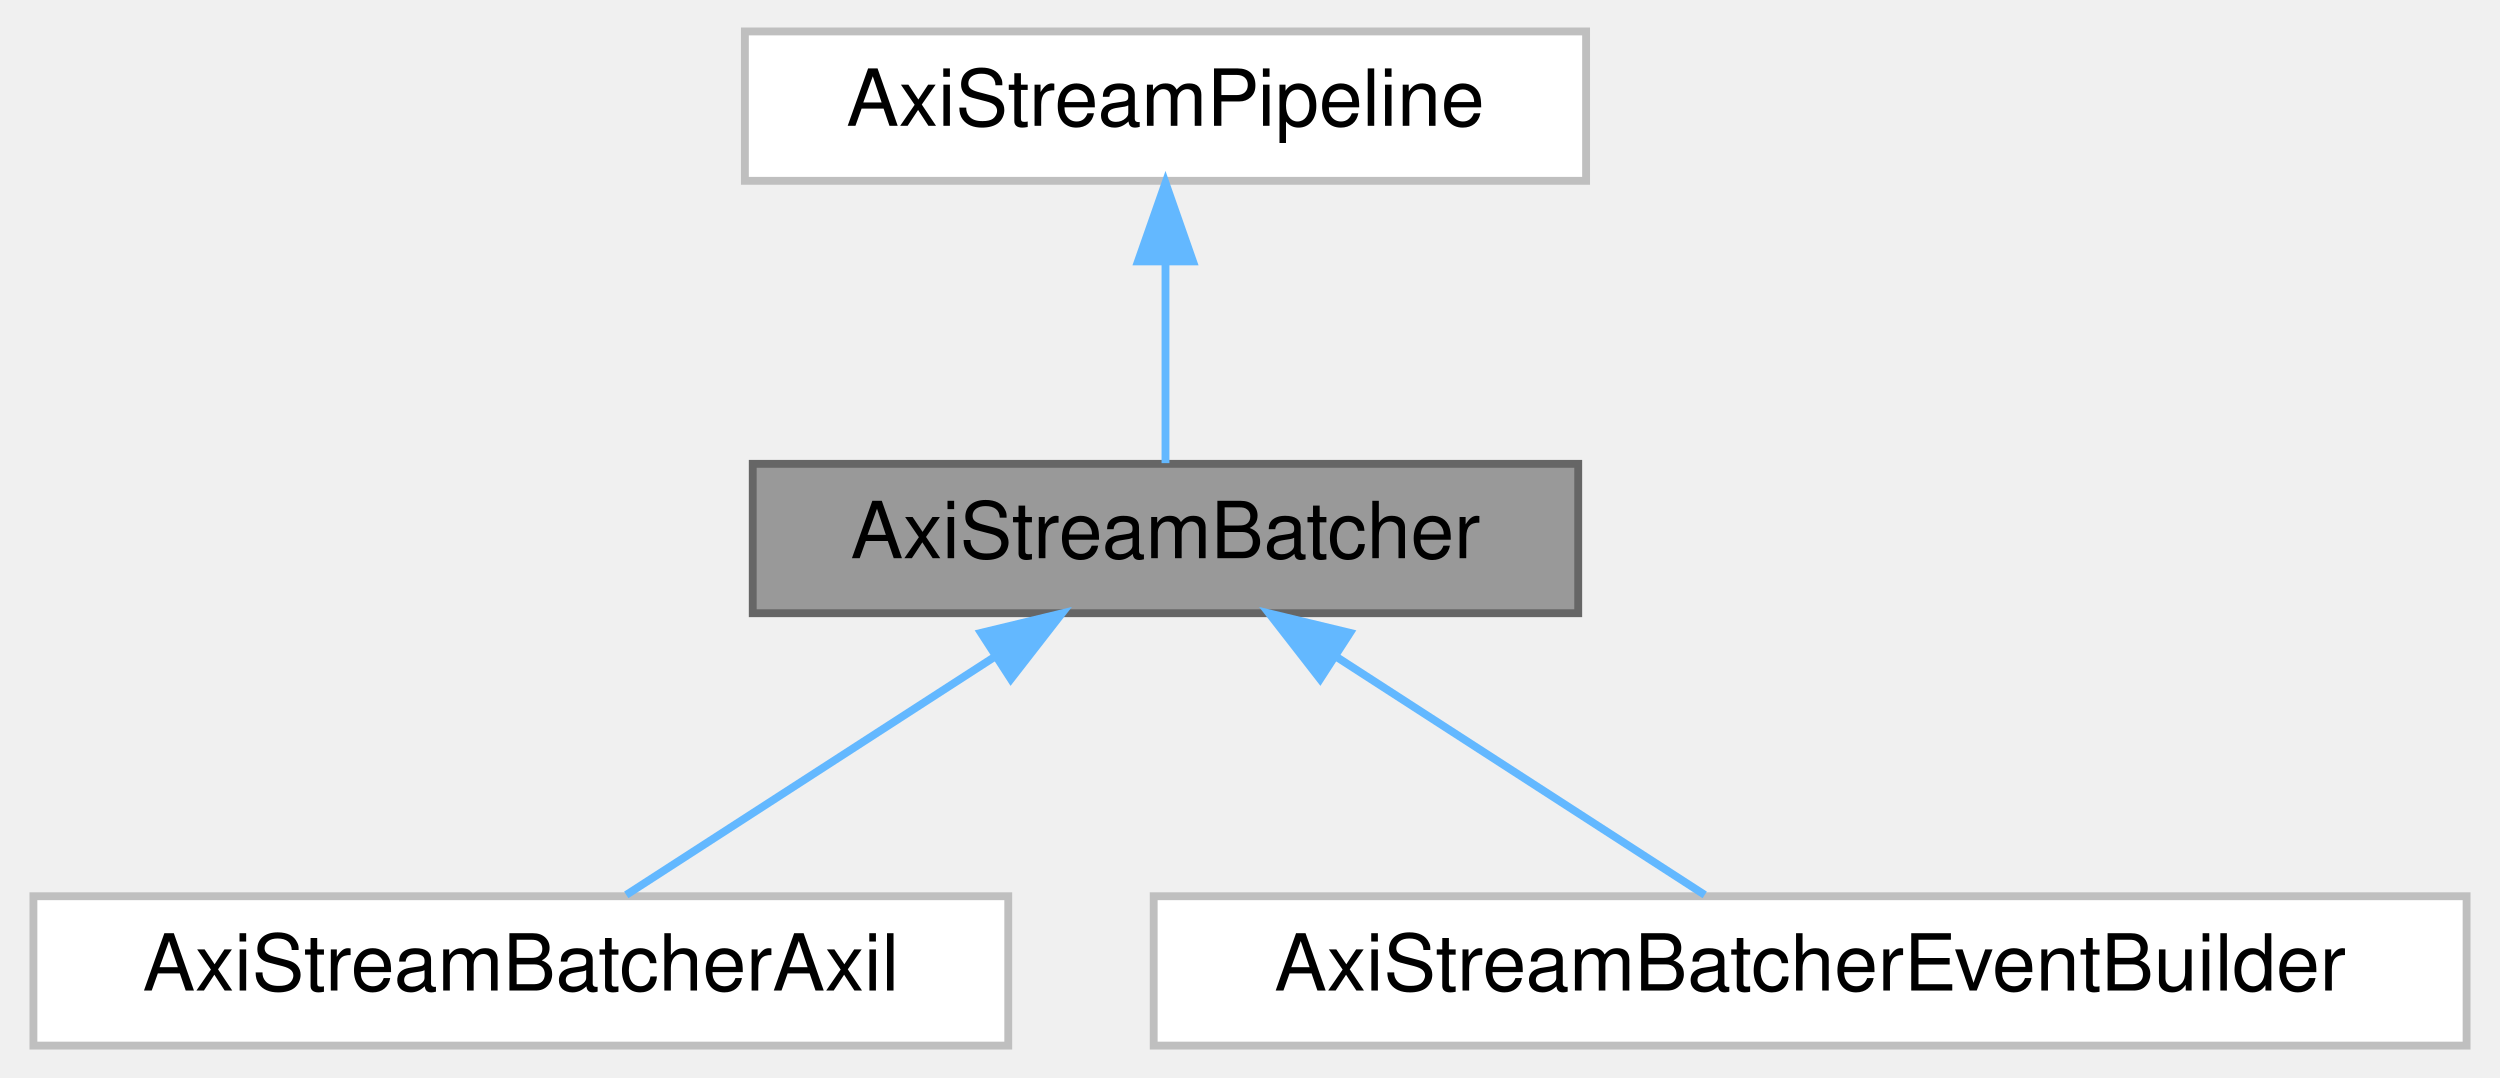
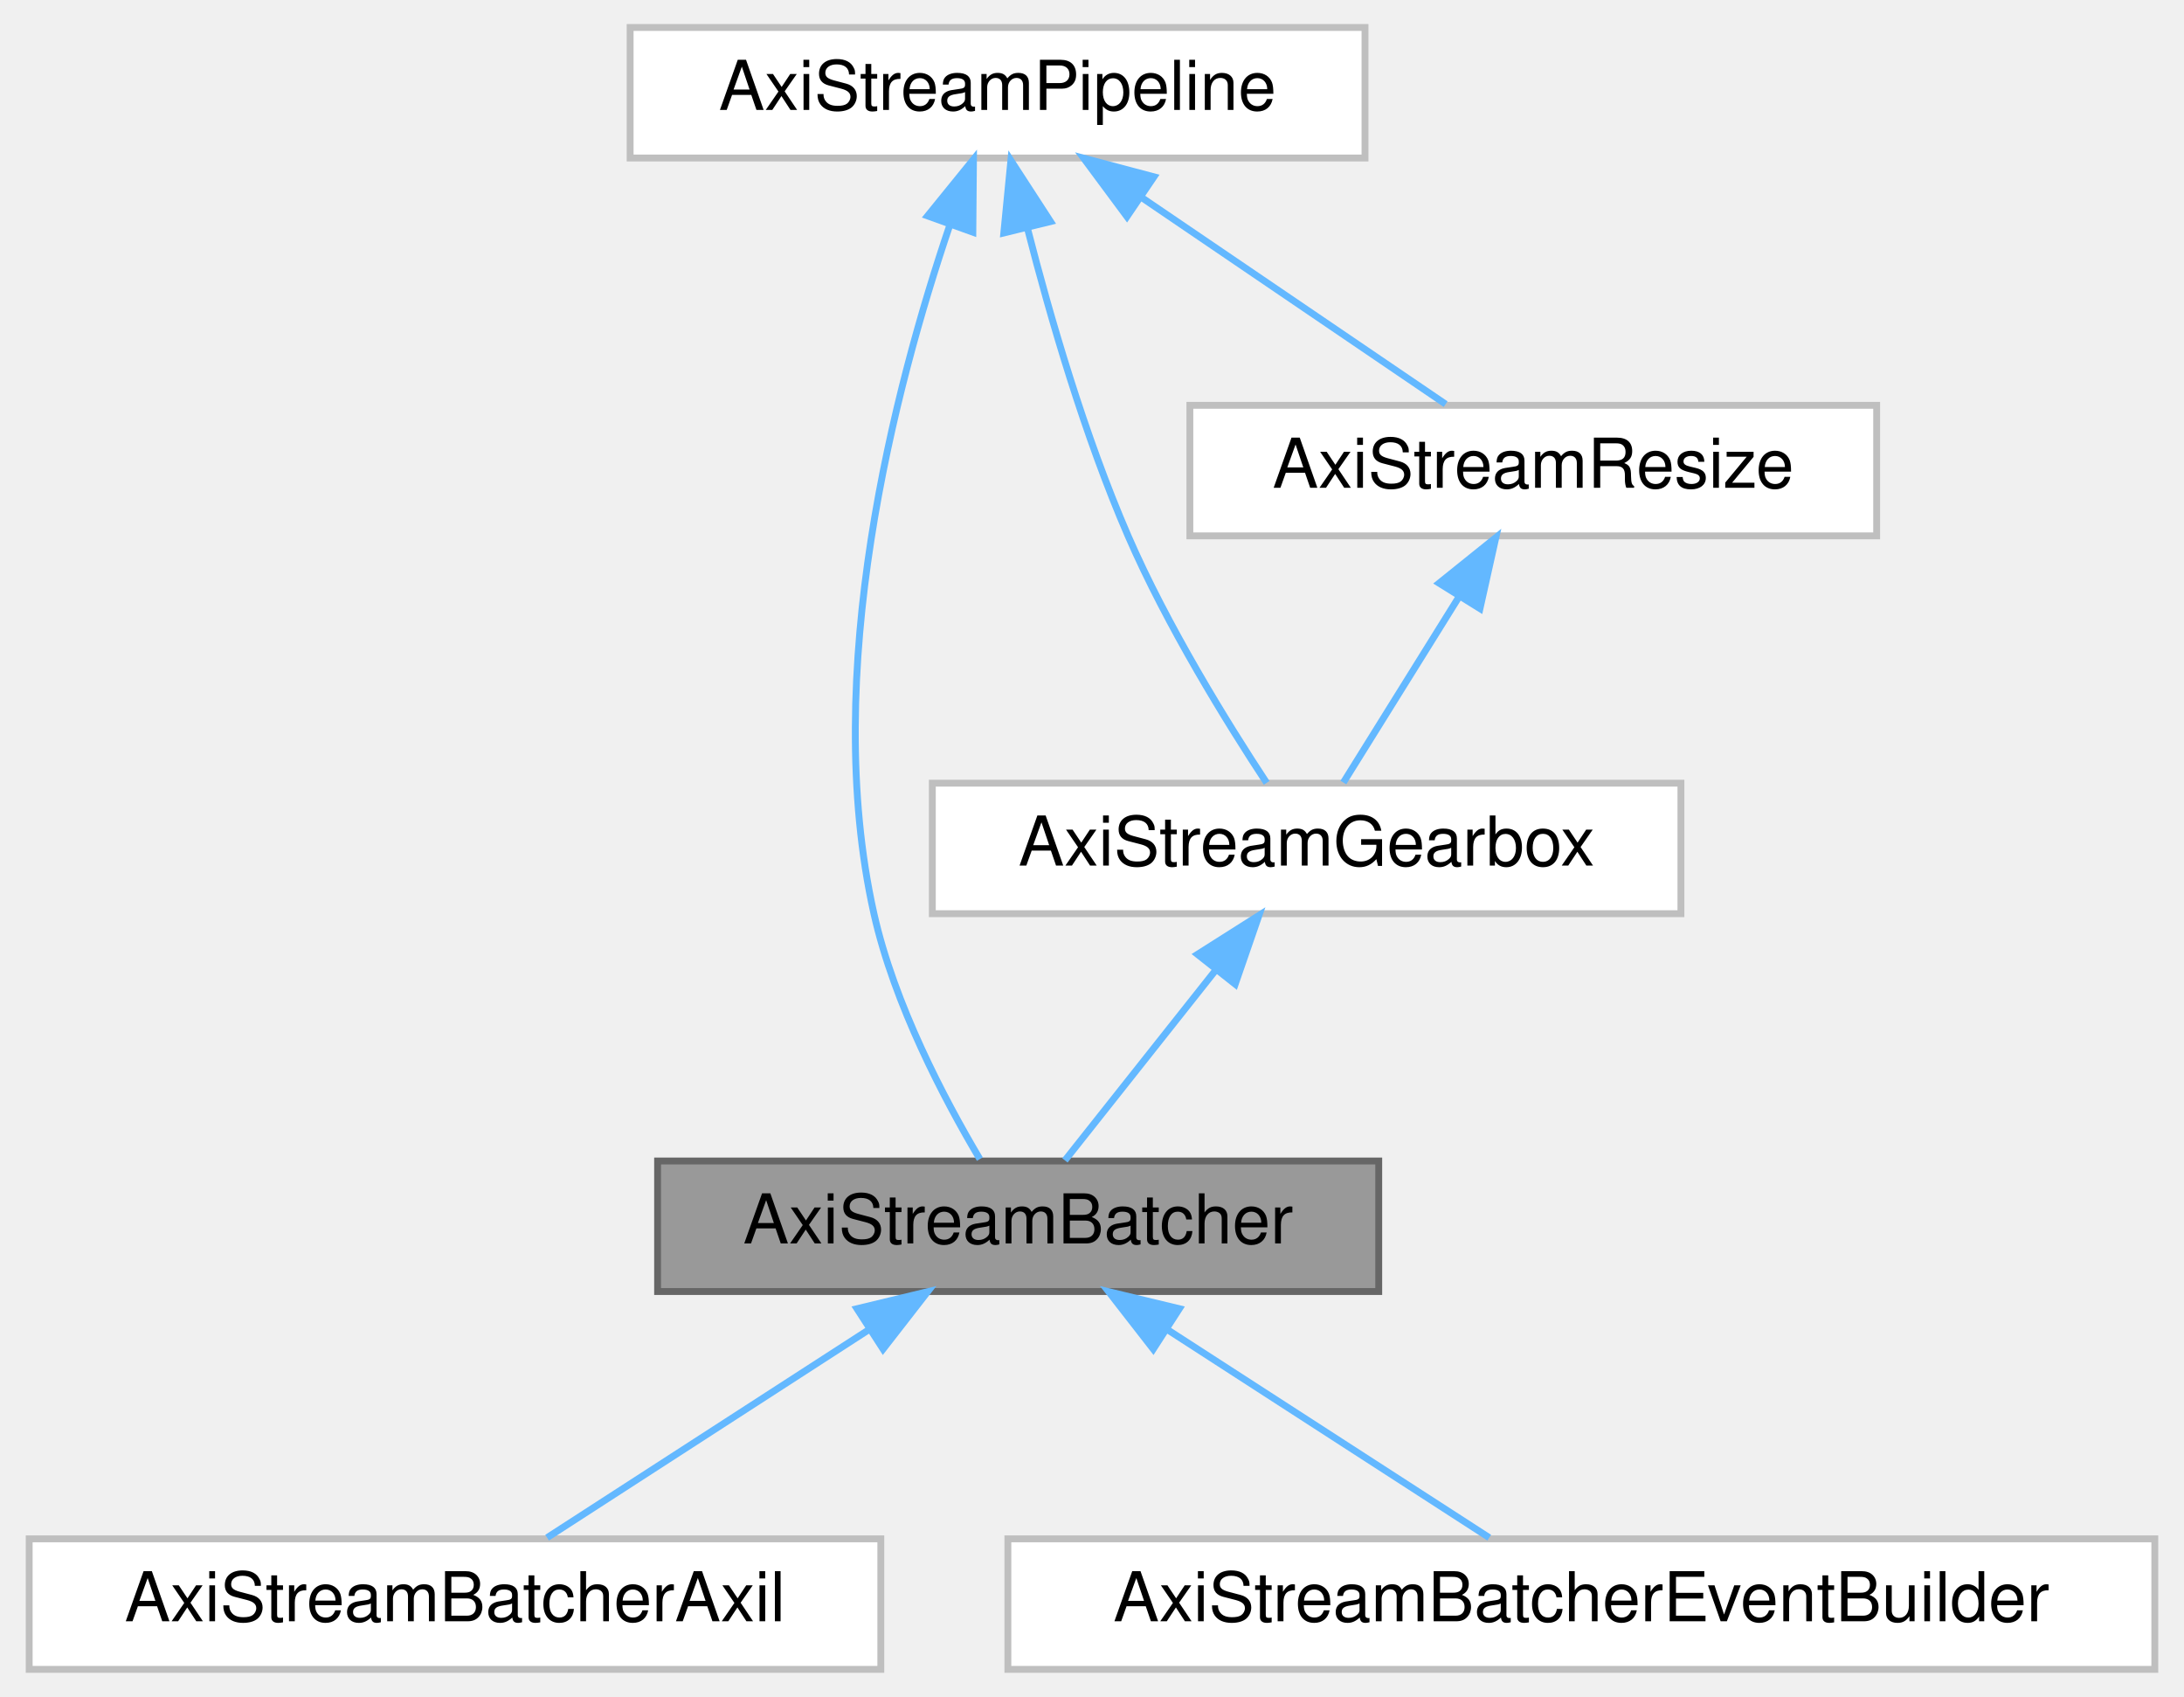
- <svg xmlns="http://www.w3.org/2000/svg" xmlns:xlink="http://www.w3.org/1999/xlink" width="318pt" height="137pt" viewBox="0.00 0.00 317.50 137.00">
-   <g id="graph0" class="graph" transform="scale(1 1) rotate(0) translate(4 133)">
+ <svg xmlns="http://www.w3.org/2000/svg" xmlns:xlink="http://www.w3.org/1999/xlink" width="318pt" height="247pt" viewBox="0.00 0.00 317.50 247.00">
+   <g id="graph0" class="graph" transform="scale(1 1) rotate(0) translate(4 243)">
    <g id="Node000001" class="node">
      <g id="a_Node000001">
        <a xlink:title=" ">
          <polygon fill="#999999" stroke="#666666" points="196.5,-74 91.5,-74 91.5,-55 196.5,-55 196.5,-74" />
          <text text-anchor="middle" x="144" y="-62" font-family="Helvetica,sans-Serif" font-size="10.00">AxiStreamBatcher</text>
        </a>
      </g>
    </g>
-     <g id="Node000003" class="node">
-       <g id="a_Node000003">
+     <g id="Node000005" class="node">
+       <g id="a_Node000005">
        <a xlink:href="classAxiStreamBatcherAxil.html" target="_top" xlink:title=" ">
          <polygon fill="white" stroke="#bfbfbf" points="124,-19 0,-19 0,0 124,0 124,-19" />
          <text text-anchor="middle" x="62" y="-7" font-family="Helvetica,sans-Serif" font-size="10.00">AxiStreamBatcherAxil</text>
        </a>
      </g>
    </g>
-     <g id="edge2_Node000001_Node000003" class="edge">
-       <g id="a_edge2_Node000001_Node000003">
+     <g id="edge6_Node000001_Node000005" class="edge">
+       <g id="a_edge6_Node000001_Node000005">
        <a xlink:title=" ">
          <path fill="none" stroke="#63b8ff" d="M122.22,-49.42C107.34,-39.81 88.09,-27.37 75.41,-19.17" />
          <polygon fill="#63b8ff" stroke="#63b8ff" points="120.53,-52.5 130.83,-54.98 124.33,-46.62 120.53,-52.5" />
        </a>
      </g>
    </g>
-     <g id="Node000004" class="node">
-       <g id="a_Node000004">
+     <g id="Node000006" class="node">
+       <g id="a_Node000006">
        <a xlink:href="classAxiStreamBatcherEventBuilder.html" target="_top" xlink:title=" ">
          <polygon fill="white" stroke="#bfbfbf" points="309.5,-19 142.5,-19 142.5,0 309.5,0 309.5,-19" />
          <text text-anchor="middle" x="226" y="-7" font-family="Helvetica,sans-Serif" font-size="10.00">AxiStreamBatcherEventBuilder</text>
        </a>
      </g>
    </g>
-     <g id="edge3_Node000001_Node000004" class="edge">
-       <g id="a_edge3_Node000001_Node000004">
+     <g id="edge7_Node000001_Node000006" class="edge">
+       <g id="a_edge7_Node000001_Node000006">
        <a xlink:title=" ">
          <path fill="none" stroke="#63b8ff" d="M165.78,-49.42C180.66,-39.81 199.91,-27.37 212.59,-19.17" />
          <polygon fill="#63b8ff" stroke="#63b8ff" points="163.67,-46.62 157.17,-54.98 167.47,-52.5 163.67,-46.62" />
        </a>
      </g>
    </g>
    <g id="Node000002" class="node">
      <g id="a_Node000002">
        <a xlink:href="classAxiStreamPipeline.html" target="_top" xlink:title=" ">
-           <polygon fill="white" stroke="#bfbfbf" points="197.5,-129 90.5,-129 90.5,-110 197.5,-110 197.5,-129" />
-           <text text-anchor="middle" x="144" y="-117" font-family="Helvetica,sans-Serif" font-size="10.00">AxiStreamPipeline</text>
+           <polygon fill="white" stroke="#bfbfbf" points="194.5,-239 87.5,-239 87.5,-220 194.5,-220 194.5,-239" />
+           <text text-anchor="middle" x="141" y="-227" font-family="Helvetica,sans-Serif" font-size="10.00">AxiStreamPipeline</text>
        </a>
      </g>
    </g>
    <g id="edge1_Node000001_Node000002" class="edge">
      <g id="a_edge1_Node000001_Node000002">
        <a xlink:title=" ">
-           <path fill="none" stroke="#63b8ff" d="M144,-99.66C144,-90.93 144,-80.99 144,-74.09" />
-           <polygon fill="#63b8ff" stroke="#63b8ff" points="140.5,-99.75 144,-109.75 147.5,-99.75 140.5,-99.75" />
+           <path fill="none" stroke="#63b8ff" d="M134.02,-210.15C126.07,-186.73 115.14,-145.06 123,-110 125.95,-96.83 133.26,-82.97 138.42,-74.28" />
+           <polygon fill="#63b8ff" stroke="#63b8ff" points="130.81,-211.57 137.49,-219.8 137.4,-209.2 130.81,-211.57" />
+         </a>
+       </g>
+     </g>
+     <g id="Node000003" class="node">
+       <g id="a_Node000003">
+         <a xlink:href="classAxiStreamGearbox.html" target="_top" xlink:title=" ">
+           <polygon fill="white" stroke="#bfbfbf" points="240.5,-129 131.5,-129 131.5,-110 240.5,-110 240.5,-129" />
+           <text text-anchor="middle" x="186" y="-117" font-family="Helvetica,sans-Serif" font-size="10.00">AxiStreamGearbox</text>
+         </a>
+       </g>
+     </g>
+     <g id="edge5_Node000003_Node000002" class="edge">
+       <g id="a_edge5_Node000003_Node000002">
+         <a xlink:title=" ">
+           <path fill="none" stroke="#63b8ff" d="M145.38,-209.66C148.67,-196.8 153.69,-179.53 160,-165 165.7,-151.87 174.43,-137.77 180.18,-129.04" />
+           <polygon fill="#63b8ff" stroke="#63b8ff" points="141.91,-209.09 142.94,-219.64 148.71,-210.75 141.91,-209.09" />
+         </a>
+       </g>
+     </g>
+     <g id="Node000004" class="node">
+       <g id="a_Node000004">
+         <a xlink:href="classAxiStreamResize.html" target="_top" xlink:title=" ">
+           <polygon fill="white" stroke="#bfbfbf" points="269,-184 169,-184 169,-165 269,-165 269,-184" />
+           <text text-anchor="middle" x="219" y="-172" font-family="Helvetica,sans-Serif" font-size="10.00">AxiStreamResize</text>
+         </a>
+       </g>
+     </g>
+     <g id="edge4_Node000004_Node000002" class="edge">
+       <g id="a_edge4_Node000004_Node000002">
+         <a xlink:title=" ">
+           <path fill="none" stroke="#63b8ff" d="M162.12,-214.15C176.21,-204.57 194.29,-192.29 206.24,-184.17" />
+           <polygon fill="#63b8ff" stroke="#63b8ff" points="159.84,-211.47 153.53,-219.98 163.77,-217.26 159.84,-211.47" />
+         </a>
+       </g>
+     </g>
+     <g id="edge2_Node000001_Node000003" class="edge">
+       <g id="a_edge2_Node000001_Node000003">
+         <a xlink:title=" ">
+           <path fill="none" stroke="#63b8ff" d="M172.67,-101.67C165.39,-92.5 156.7,-81.52 150.81,-74.09" />
+           <polygon fill="#63b8ff" stroke="#63b8ff" points="170.11,-104.08 179.06,-109.75 175.6,-99.74 170.11,-104.08" />
+         </a>
+       </g>
+     </g>
+     <g id="edge3_Node000003_Node000004" class="edge">
+       <g id="a_edge3_Node000003_Node000004">
+         <a xlink:title=" ">
+           <path fill="none" stroke="#63b8ff" d="M208.17,-156.1C202.53,-147.04 195.88,-136.37 191.35,-129.09" />
+           <polygon fill="#63b8ff" stroke="#63b8ff" points="205.29,-158.11 213.55,-164.75 211.24,-154.41 205.29,-158.11" />
        </a>
      </g>
    </g>
  </g>
</svg>
